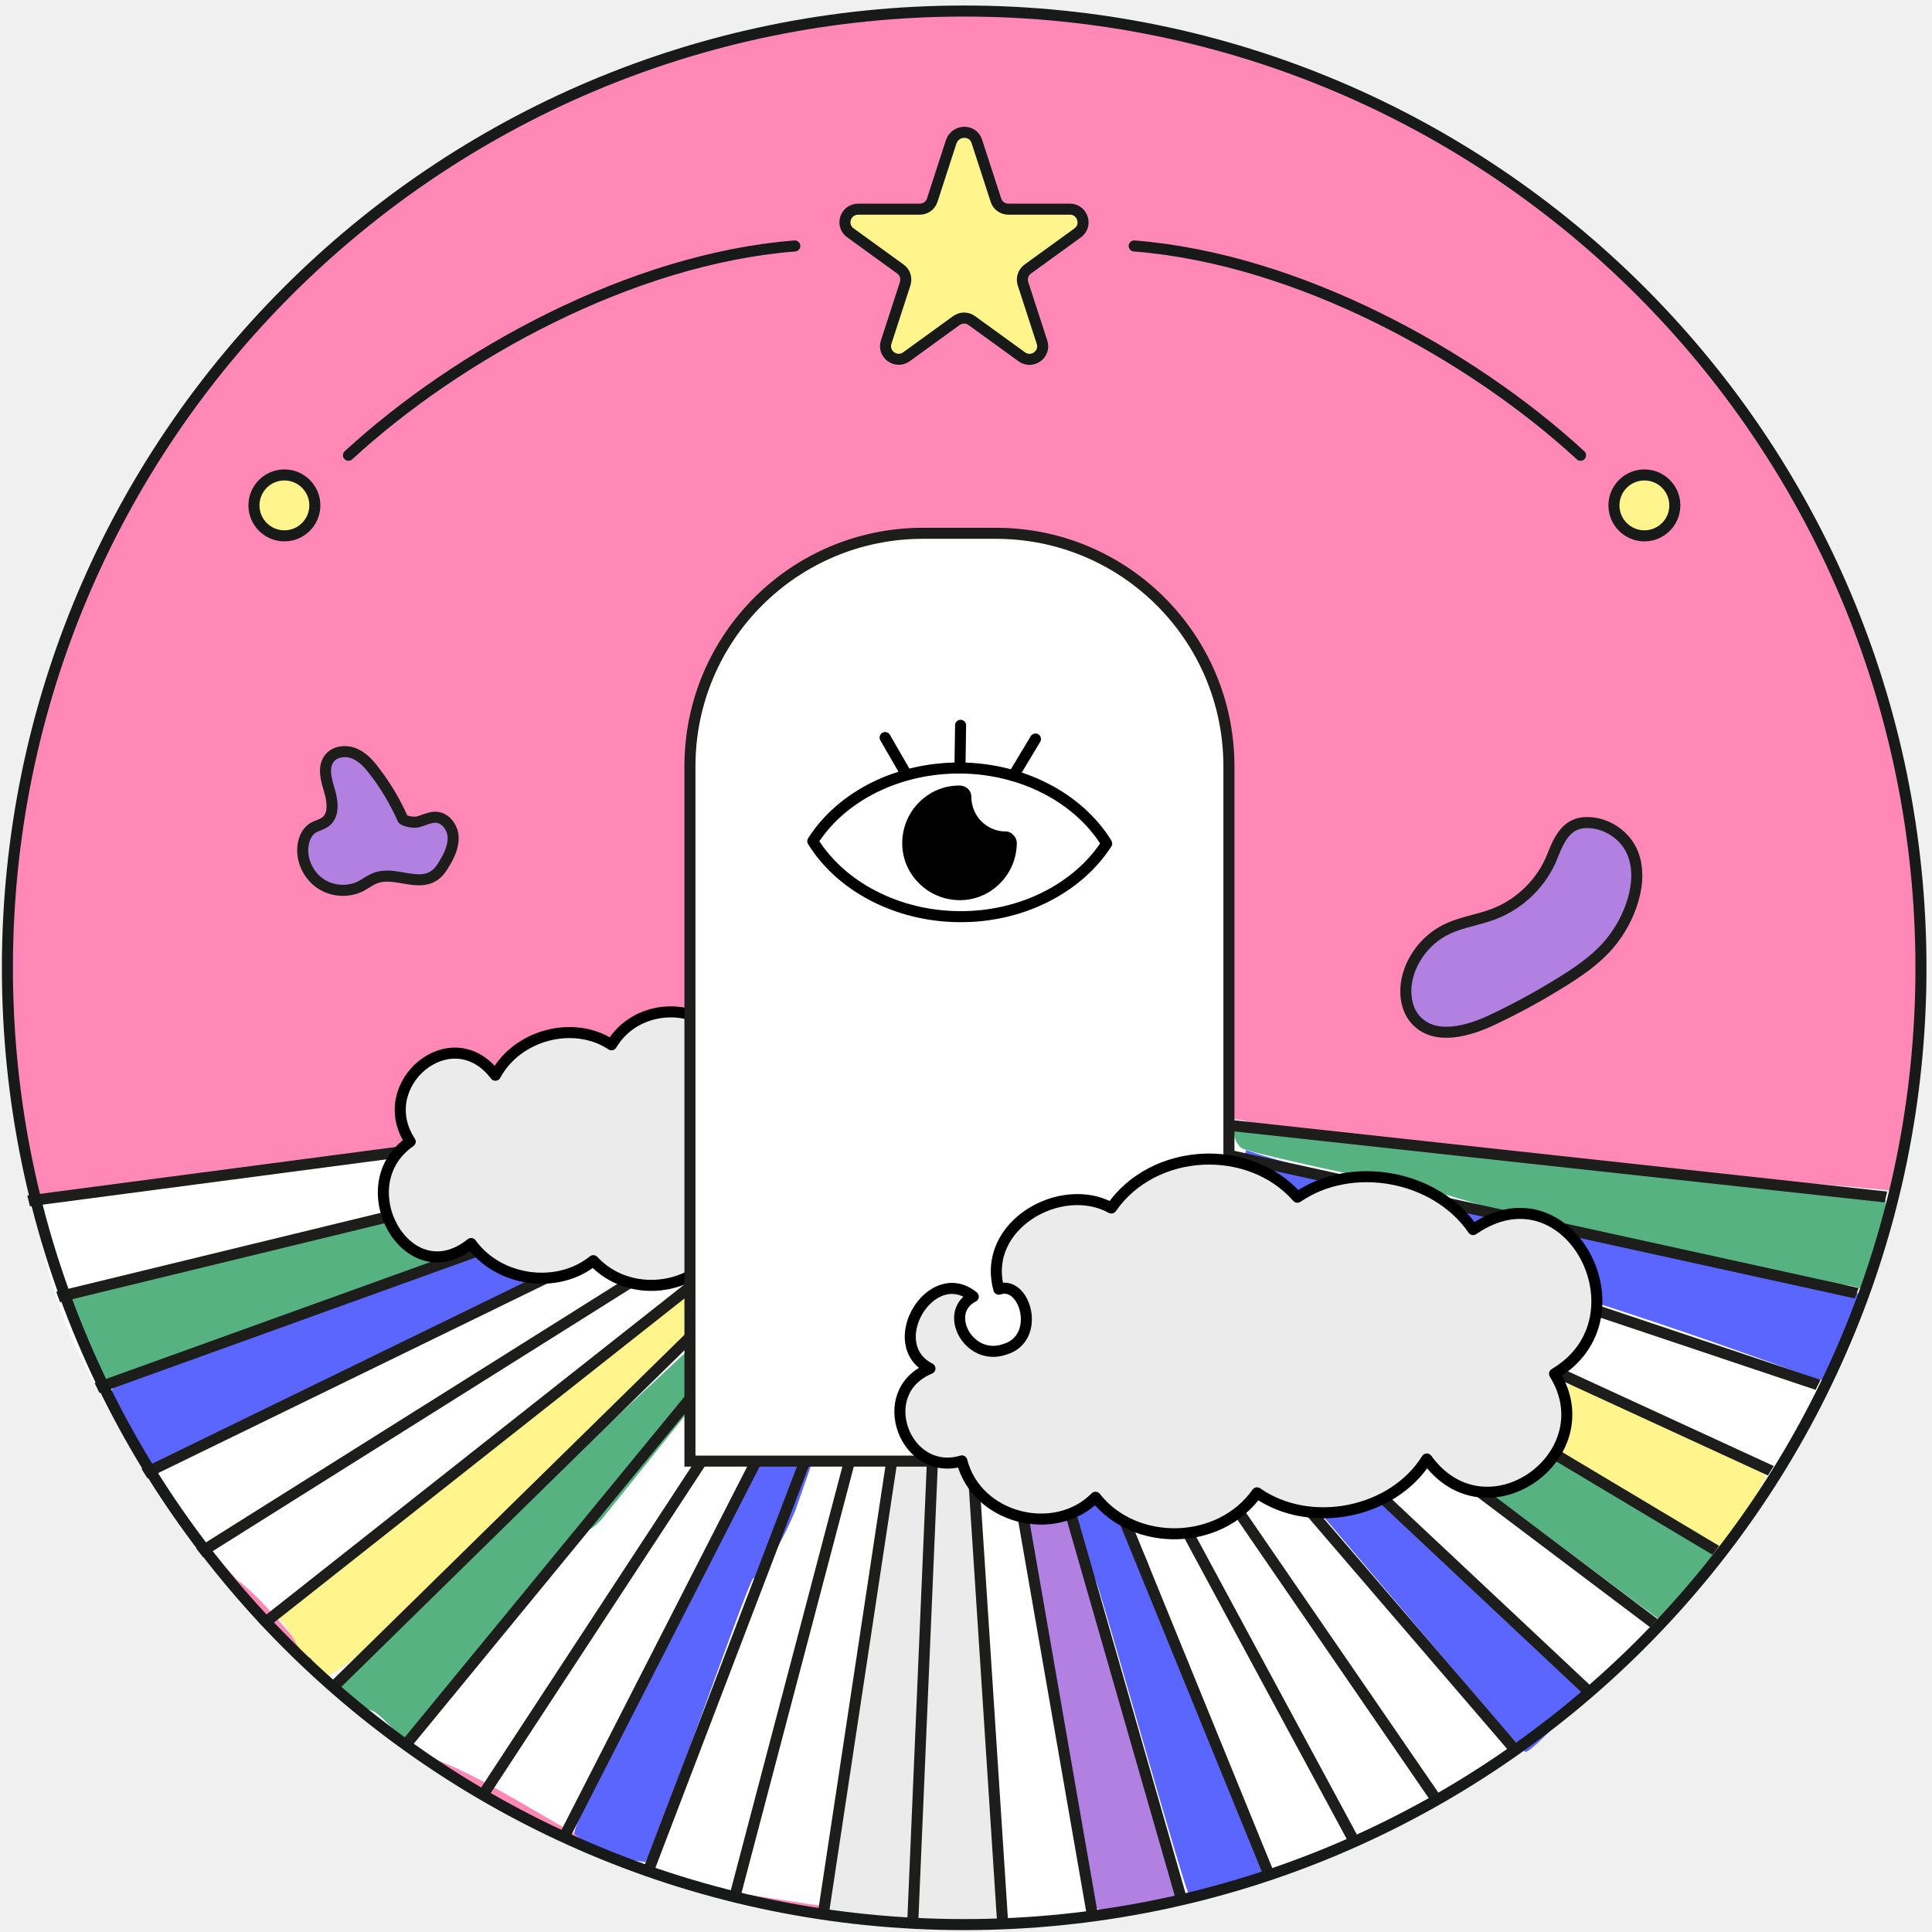
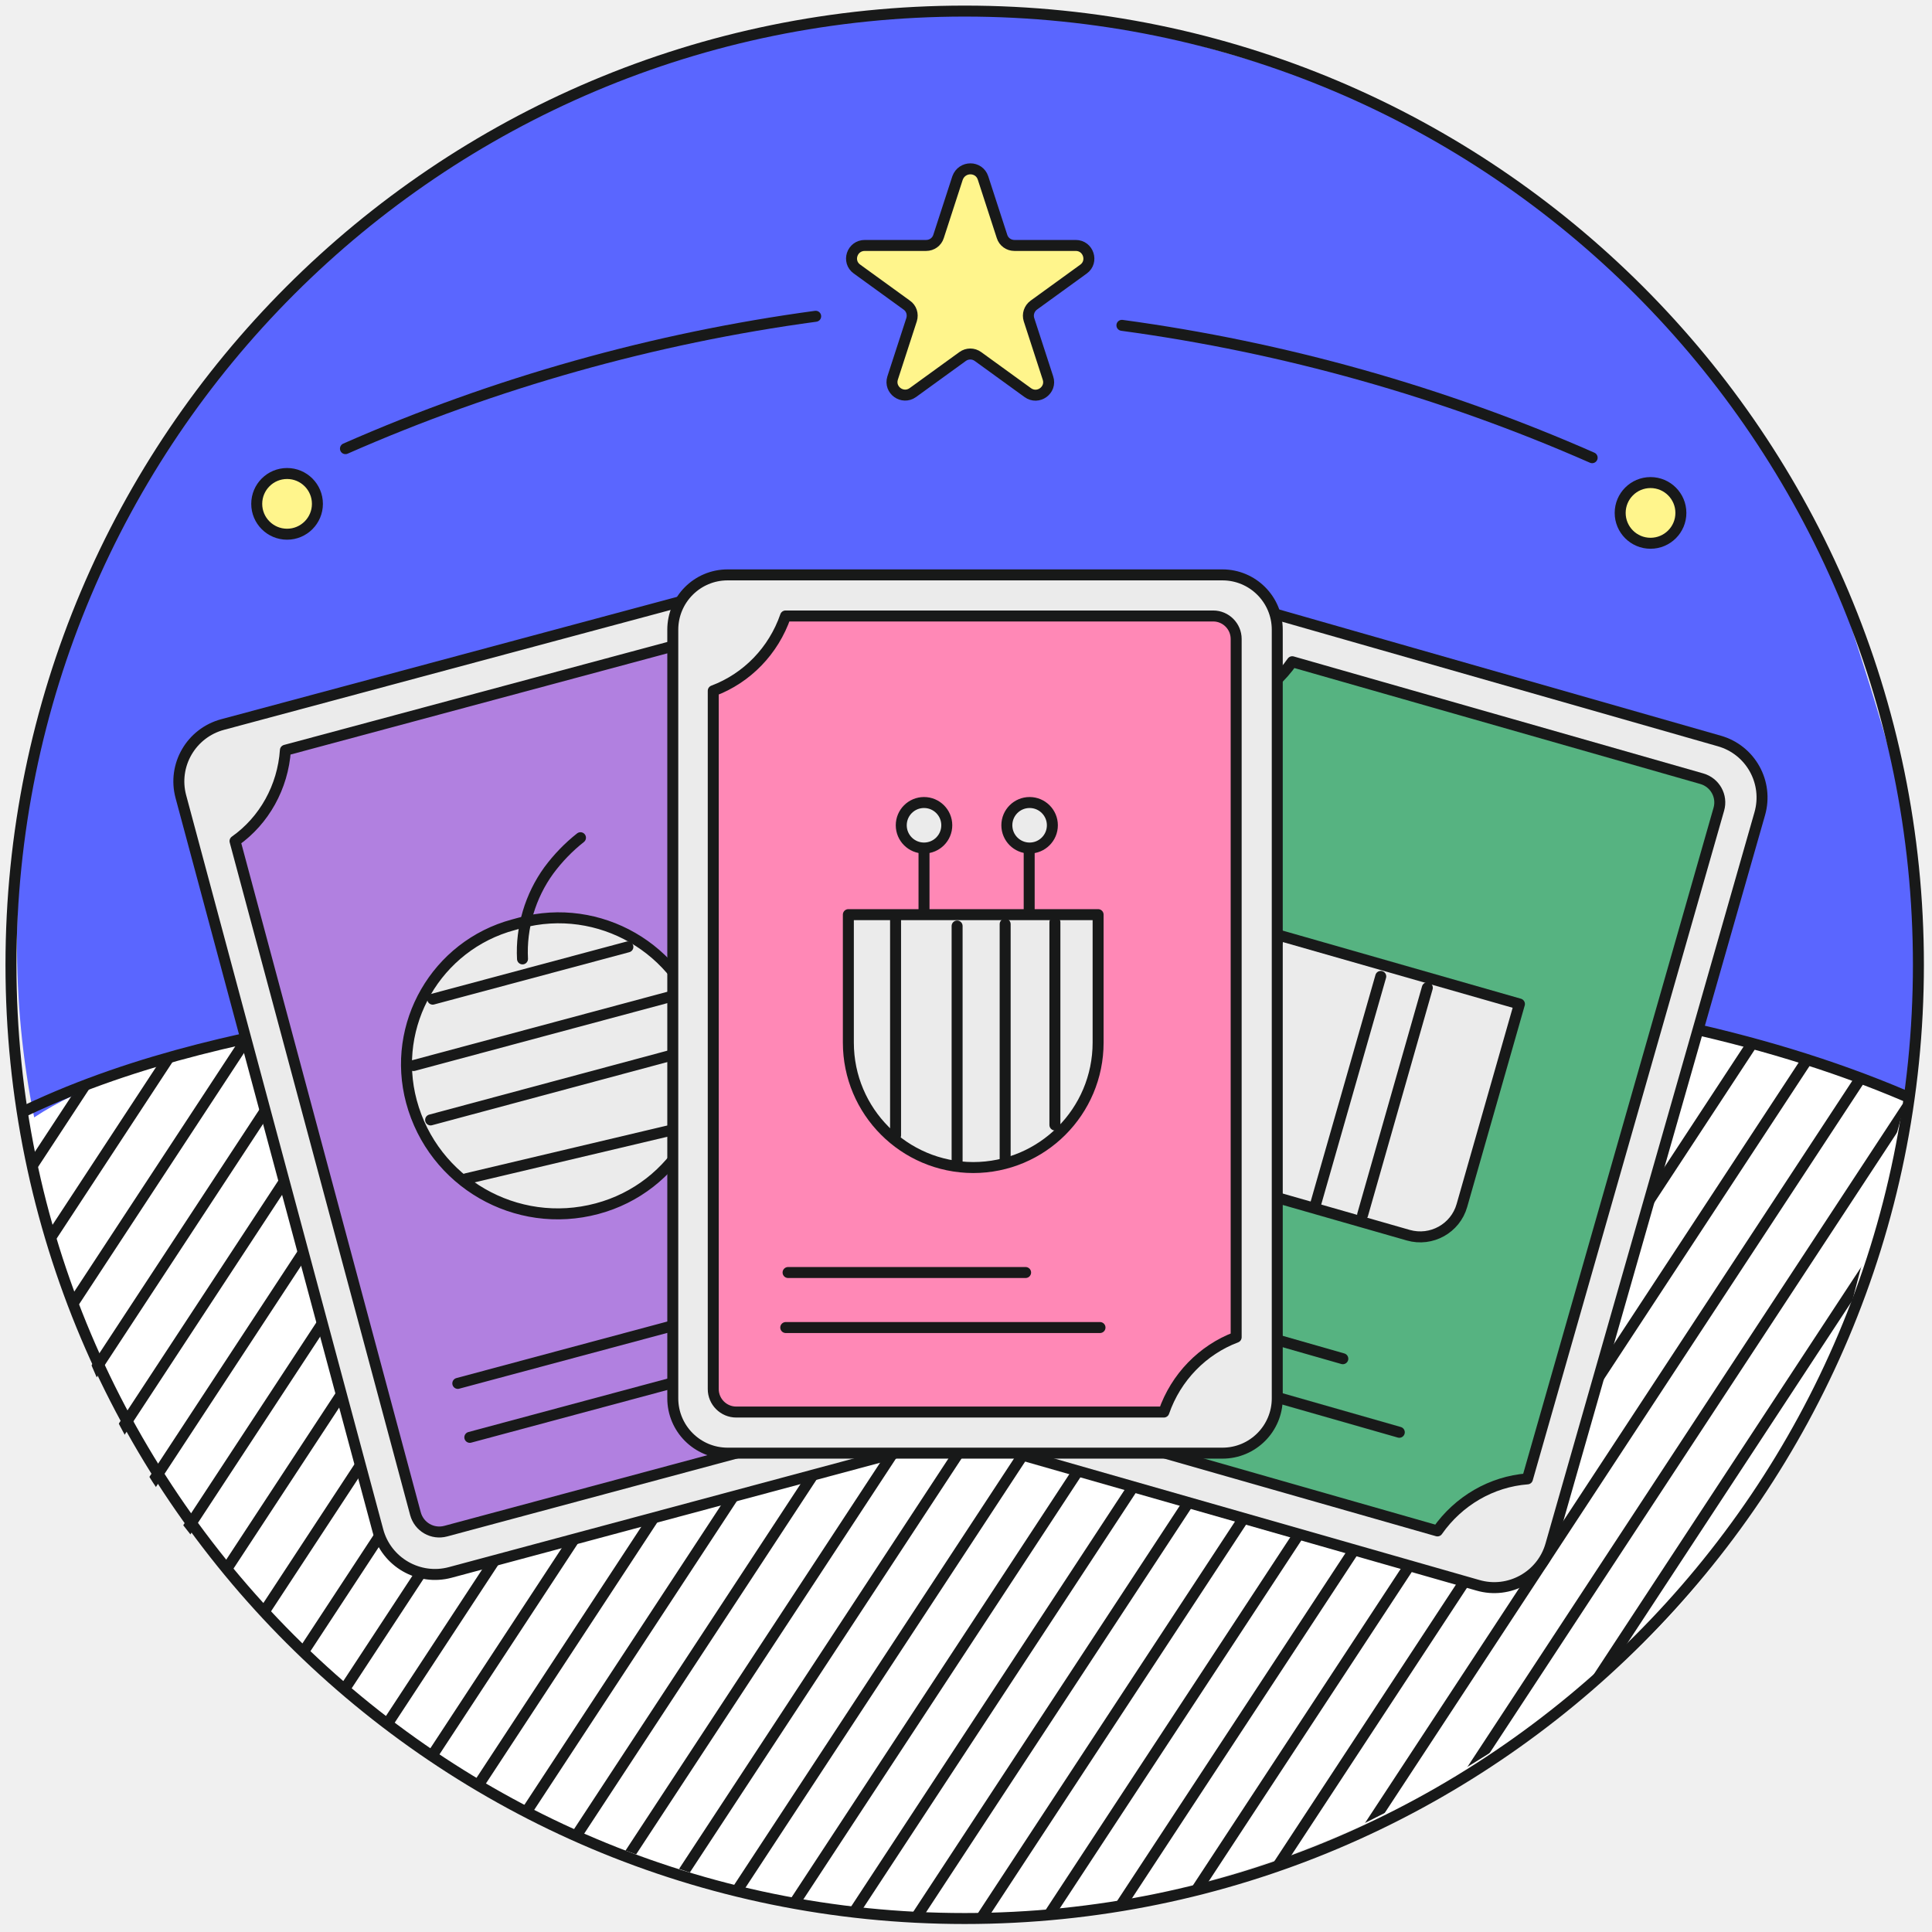
- <svg xmlns="http://www.w3.org/2000/svg" width="175" height="175" viewBox="0 0 175 175" fill="none">
-   <path d="M87.335 174.329C135.199 174.329 174 135.528 174 87.665C174 39.801 135.199 1 87.335 1C39.472 1 0.671 39.801 0.671 87.665C0.671 135.528 39.472 174.329 87.335 174.329Z" fill="#FF88B6" />
-   <path d="M153.277 142.268C159.655 137.212 164.979 128 167.297 122.694C168.561 119.764 168.714 117.351 169.71 114.727C170.668 112.199 171.587 110.59 172.142 107.928C154.503 106.109 139.392 106.262 122.135 103.216C119.473 102.757 117.539 102.623 112.31 101.435C101.776 100.707 89.615 98.486 79.042 98.275C73.718 98.16 68.719 99.52 63.471 100.42C56.864 100.42 50.85 102.259 44.721 103.14C31.257 105.074 17.123 107.047 3.333 108.943C4.31 122.273 13.79 134.531 21.432 143.073C25.952 146.329 32.674 157.399 38.037 158.912C45.277 160.942 55.964 169.886 63.414 170.959C76.534 172.836 89.059 175.9 107.848 171.878C119.167 169.465 130.007 163.106 139.219 157.092C141.192 155.79 144.774 151.461 146.957 150.561C150.424 149.144 151.324 145.352 153.277 142.268Z" fill="white" />
-   <path d="M112.444 114.21C112.98 115.397 111.965 116.891 112.502 118.079C112.712 118.538 113.095 118.864 113.498 119.17C114.244 119.764 114.972 120.377 115.719 120.971C116.524 121.622 117.328 122.292 118.209 122.867C118.956 123.365 119.722 123.805 120.469 124.284C122.518 125.567 124.414 127.061 126.291 128.555C128.705 130.47 131.137 132.366 133.55 134.282C133.665 134.377 133.799 134.473 133.952 134.512C134.086 134.531 150.462 146.922 150.596 146.884C153.239 146.137 153.028 141.732 155.671 140.966C152.817 138.227 135.58 128.038 132.209 125.969C129.547 124.322 127.134 122.254 124.319 120.894C123.342 120.434 122.327 120.051 121.388 119.534C120.373 118.979 119.473 118.27 118.535 117.581C116.524 116.106 114.417 114.765 112.214 113.597C112.119 113.865 112.233 114.172 112.444 114.21Z" fill="#56B381" />
-   <path d="M63.089 121.584C58.09 126.238 53.091 130.911 48.073 135.565C47.633 135.986 30.338 152.515 30.529 153.109C30.702 153.664 33 154.794 33.575 154.909C34.456 155.1 35.892 157.246 36.773 157.437C37.252 157.552 52.344 138.821 52.823 138.725C53.704 138.572 54.355 137.825 54.911 137.116C57.688 133.65 60.465 130.202 63.242 126.736C63.529 126.372 63.816 126.027 64.046 125.625C64.448 124.955 64.678 124.112 64.334 123.422C63.989 122.733 62.878 122.465 62.438 123.097C62.361 123.193 62.323 123.365 62.438 123.422C62.552 123.48 62.552 123.193 63.089 121.584Z" fill="#56B381" />
-   <path d="M11.242 128.383C10.936 127.751 10.63 127.119 10.304 126.487C10.208 126.276 10.093 126.046 10.17 125.817C10.246 125.568 10.495 125.433 10.725 125.319C16.548 122.427 22.906 120.856 29.073 118.768C31.487 117.945 33.861 117.045 36.236 116.144C45.238 112.735 54.259 109.345 63.261 105.936C63.375 106.702 63.414 107.488 63.337 108.254C63.318 108.56 63.261 108.886 63.107 109.154C62.897 109.518 62.494 109.709 62.13 109.901C49.107 116.489 35.604 122.12 22.811 129.168C22.255 129.475 21.68 129.8 21.029 129.896C20.436 129.992 14.843 132.903 14.249 132.807C11.626 132.367 12.755 130.164 11.242 128.383Z" fill="#5A66FF" />
-   <path d="M113.115 123.652C112.559 125.759 112.042 128.096 113.057 130.011C113.383 130.643 113.862 131.16 114.341 131.696C116.103 133.612 117.922 135.488 119.799 137.289C120.125 137.595 137.726 158.529 138.147 158.682C138.722 158.854 143.433 153.415 144.008 153.224C145.138 152.86 124.97 137.116 126.1 136.753C126.234 136.714 126.407 136.638 126.445 136.484C126.483 136.35 126.368 136.216 126.272 136.101C122.327 132.098 117.386 128.919 114.589 124.054C114.417 123.767 114.245 123.442 113.938 123.327C113.632 123.212 113.191 123.403 113.115 123.652Z" fill="#5A66FF" />
-   <path d="M170.821 108.656C153.833 106.664 136.845 104.692 119.856 102.719C118.611 102.585 117.386 102.432 116.141 102.297C114.743 102.144 113.345 101.972 111.946 101.934C111.563 102.585 111.87 103.447 112.406 103.964C112.961 104.481 130.448 108.062 131.175 108.273C143.969 112.161 141.058 111.069 154.178 113.617C155.805 113.923 157.893 115.015 159.54 115.225C160.843 115.398 162.605 115.991 163.907 116.183C166.109 116.528 166.952 116.049 169.021 116.872C170.438 114.057 170.629 111.969 170.821 108.656Z" fill="#56B381" />
-   <path d="M62.839 103.389C43.917 108.426 24.86 112.984 5.822 116.872C6.416 119.611 7.469 122.235 8.944 124.61C9.155 124.955 9.423 125.318 9.825 125.395C10.093 125.453 10.361 125.357 10.611 125.261C11.453 124.955 12.315 124.667 13.158 124.361C29.533 118.558 45.889 112.735 62.265 106.932C63.05 106.645 63.873 106.358 64.486 105.764C65.08 105.17 65.923 104.634 65.52 103.944C65.157 103.293 64.161 102.738 62.839 103.389Z" fill="#56B381" />
-   <path d="M97.372 136.695C97.448 138.629 97.908 140.545 98.693 142.307C98.827 142.594 98.961 142.881 99.21 143.073C99.517 143.303 107.427 171.84 107.81 171.878C108.461 171.936 114.245 169.867 114.915 169.829C115.662 169.79 103.903 143.169 104.094 142.46C104.19 142.058 104.018 141.656 103.845 141.273C103.328 140.123 102.811 138.993 102.313 137.844C102.179 137.538 101.949 137.27 101.834 136.963C98.789 129.168 97.621 132.443 96.338 132.903C95.974 133.037 97.353 136.58 97.372 136.695Z" fill="#5A66FF" />
-   <path d="M142.188 125.28C141.364 127.368 139.736 129.13 137.725 130.126C138.243 130.375 138.721 130.739 139.085 131.198C139.468 131.677 141.001 131.811 141.594 132.022C145.406 133.286 154.848 140.87 156.169 140.315C158.755 139.223 158.41 135.661 160.057 133.765C157.146 131.543 145.827 125.836 142.188 125.28Z" fill="#FFF58C" />
-   <path d="M112.865 104.174C112.559 105.4 112.31 106.875 113.191 107.794C113.65 108.273 114.321 108.484 114.953 108.656C121.196 110.418 127.593 111.701 133.665 114C135.637 114.746 137.553 115.608 139.544 116.336C141 116.872 142.475 117.332 143.95 117.811C150.729 119.975 157.471 122.312 164.155 124.802C164.577 124.955 165.132 125.108 165.439 124.782C165.534 124.687 165.592 124.553 165.668 124.418C166.569 122.427 167.469 120.435 168.388 118.462C168.541 118.136 168.675 117.773 168.541 117.447C168.388 117.102 167.967 116.987 167.603 116.911C163.217 115.934 158.831 114.957 154.426 113.98C151.208 113.272 147.991 112.544 144.754 111.95C142.494 111.529 140.157 111.491 137.993 110.763C130.083 108.062 121.043 106.932 112.865 104.174Z" fill="#5A66FF" />
-   <path d="M62.475 117.178C58.185 120.454 53.876 123.69 49.567 126.946C48.475 127.77 47.383 128.593 46.292 129.398C44.357 130.853 42.423 132.309 40.508 133.764C39.876 134.243 25.243 145.773 24.975 146.52C26.239 146.98 26.833 149.757 28.116 150.159C29.035 150.465 24.975 158.854 45.526 137.078C45.889 136.695 46.426 136.503 46.809 136.12C51.693 131.447 56.557 126.774 61.441 122.101C61.862 121.698 62.303 121.258 62.495 120.703C62.916 119.553 62.111 118.136 62.475 117.178Z" fill="#FFF58C" />
-   <path d="M71.995 126.908C71.037 128.134 65.272 138.706 64.315 139.913C63.893 140.449 51.655 165.52 52.019 166.094C52.191 166.382 54.872 168.029 55.179 168.144C55.888 168.412 57.688 168.508 58.435 168.68C58.894 168.795 67.781 143.15 68.222 142.977C68.739 142.786 69.103 142.307 69.409 141.828C70.443 140.239 71.324 138.553 72.052 136.791C72.129 136.6 75.5 126.908 75.5 126.908C75.5 126.908 73.24 126.564 71.995 126.908Z" fill="#5A66FF" />
-   <path d="M86.531 127.54C84.788 127.368 83.007 127.521 81.322 128C81.264 133.171 79.942 138.247 78.908 143.322C78.851 143.609 74.733 173.238 74.925 173.449C75.078 173.621 79.962 173.832 80.172 173.87C82.528 174.253 82.643 173.832 85.037 173.87C85.612 173.889 89.902 174.215 90.361 173.87C90.993 173.372 89.059 143.226 89.021 142.422C88.868 138.323 88.484 134.225 87.91 130.164C87.737 129.092 87.508 127.636 86.531 127.54Z" fill="#EBEBEB" />
-   <path d="M36.486 74.181C35.816 72.668 34.973 71.232 33.958 69.91C33.46 69.24 32.885 68.589 32.119 68.263C31.353 67.938 30.357 68.034 29.84 68.685C29.208 69.489 29.553 70.638 29.84 71.596C30.127 72.554 30.3 73.818 29.495 74.43C29.151 74.699 28.691 74.775 28.327 75.005C27.753 75.369 27.484 76.078 27.427 76.767C27.331 78.031 27.982 79.334 29.036 80.042C30.089 80.751 31.545 80.847 32.675 80.272C33.154 80.023 33.575 79.678 34.092 79.506C35.758 78.931 37.788 80.291 39.263 79.353C39.704 79.085 40.01 78.644 40.259 78.204C40.7 77.476 41.083 76.671 41.044 75.809C41.006 74.967 40.374 74.086 39.531 74.028C38.938 73.99 38.401 74.316 37.807 74.45C37.252 74.565 36.486 74.277 36.486 74.181Z" fill="#B180E0" stroke="#1D1D1B" stroke-miterlimit="10" />
-   <path d="M95.59 132.022C94.288 132.673 92.698 132.673 91.396 132.041C91.702 133.592 92.009 135.144 92.334 136.676C92.909 139.472 93.483 142.268 94.058 145.065C94.077 145.141 94.096 145.218 94.135 145.275C94.288 145.467 98.942 172.606 99.133 172.74C100.704 173.87 105.032 172.28 106.564 172.184C105.798 168.047 97.141 135.756 95.59 132.022Z" fill="#B180E0" />
-   <mask id="mask0_457_7125" style="mask-type:luminance" maskUnits="userSpaceOnUse" x="0" y="1" width="174" height="174">
-     <path d="M86.665 174.329C134.528 174.329 173.329 135.528 173.329 87.665C173.329 39.801 134.528 1 86.665 1C38.801 1 0 39.801 0 87.665C0 135.528 38.801 174.329 86.665 174.329Z" fill="white" />
+ <svg xmlns="http://www.w3.org/2000/svg" width="176" height="176" viewBox="0 0 176 176" fill="none">
+   <path d="M74.225 86.873C46.577 86.105 15.025 96.153 2.224 101.273C2.224 104.153 5.366 135.836 36.785 157.914C72.305 182.875 109.746 177.114 139.506 157.914C163.315 142.554 172.467 113.114 174.067 100.313C173.107 99.673 168.691 97.625 158.707 94.553C146.226 90.713 108.786 87.833 74.225 86.873Z" fill="white" />
+   <mask id="mask0_457_6587" style="mask-type:luminance" maskUnits="userSpaceOnUse" x="1" y="91" width="173" height="84">
+     <path d="M2.69 104.595C5.339 119.974 11.618 135.815 23.368 146.068C25.903 148.276 29.724 153.402 32.68 154.976C36.847 157.185 42.204 162.177 46.428 164.269C52.86 167.418 67.394 172.602 76.342 174.004C87.747 175.79 104.566 174.081 111.901 171.393C128.912 165.172 146.845 154.304 156.196 141.479C159.652 140.595 158.922 138.714 160.516 135.546C161.553 133.491 163.818 131.955 164.049 129.671C164.241 127.751 166.852 125.677 167.351 123.795C169.367 116.096 171.364 108.397 173.495 100.697C170.845 98.067 167.14 96.819 163.53 95.859C126.435 86.028 87.209 96.608 48.847 95.11C45.295 94.976 41.762 94.726 38.287 94.035C36.156 93.593 34.044 92.998 31.855 92.883C29.109 92.729 26.383 93.363 23.714 94.035C16.322 95.916 9.026 98.144 1.845 100.755C2.133 102.214 2.517 103.654 2.69 104.595Z" fill="white" />
  </mask>
-   <g mask="url(#mask0_457_7125)">
-     <path d="M199.281 111.529L109.111 101.685" stroke="#1D1D1B" stroke-miterlimit="10" />
-     <path d="M197.232 123.519L108.652 104.06" stroke="#1D1D1B" stroke-miterlimit="10" />
-     <path d="M193.899 135.24L107.905 106.396" stroke="#1D1D1B" stroke-miterlimit="10" />
-     <path d="M189.341 146.54L106.947 108.618" stroke="#1D1D1B" stroke-miterlimit="10" />
-     <path d="M183.595 157.265L105.74 110.744" stroke="#1D1D1B" stroke-miterlimit="10" />
-     <path d="M176.719 167.32L104.304 112.717" stroke="#1D1D1B" stroke-miterlimit="10" />
-     <path d="M168.809 176.59L102.676 114.517" stroke="#1D1D1B" stroke-miterlimit="10" />
-     <path d="M159.961 184.94L100.857 116.145" stroke="#1D1D1B" stroke-miterlimit="10" />
-     <path d="M150.251 192.314L98.884 117.562" stroke="#1D1D1B" stroke-miterlimit="10" />
-     <path d="M139.832 198.596L96.758 118.769" stroke="#1D1D1B" stroke-miterlimit="10" />
-     <path d="M128.781 203.71L94.517 119.745" stroke="#1D1D1B" stroke-miterlimit="10" />
-     <path d="M117.251 207.636L92.2 120.454" stroke="#1D1D1B" stroke-miterlimit="10" />
-     <path d="M105.357 210.279L89.806 120.933" stroke="#1D1D1B" stroke-miterlimit="10" />
-     <path d="M93.253 211.639L87.373 121.124" stroke="#1D1D1B" stroke-miterlimit="10" />
-     <path d="M81.072 211.696L84.941 121.067" stroke="#1D1D1B" stroke-miterlimit="10" />
-     <path d="M68.968 210.432L82.528 120.76" stroke="#1D1D1B" stroke-miterlimit="10" />
-     <path d="M57.055 207.885L80.153 120.186" stroke="#1D1D1B" stroke-miterlimit="10" />
-     <path d="M45.487 204.093L77.874 119.363" stroke="#1D1D1B" stroke-miterlimit="10" />
-     <path d="M34.398 199.056L75.671 118.309" stroke="#1D1D1B" stroke-miterlimit="10" />
-     <path d="M23.902 192.869L73.603 117.007" stroke="#1D1D1B" stroke-miterlimit="10" />
-     <path d="M14.134 185.592L71.688 115.494" stroke="#1D1D1B" stroke-miterlimit="10" />
-     <path d="M5.209 177.318L69.964 113.789" stroke="#1D1D1B" stroke-miterlimit="10" />
-     <path d="M-2.777 168.125L68.413 111.912" stroke="#1D1D1B" stroke-miterlimit="10" />
-     <path d="M-9.729 158.127L67.072 109.882" stroke="#1D1D1B" stroke-miterlimit="10" />
-     <path d="M-15.571 147.44L65.961 107.717" stroke="#1D1D1B" stroke-miterlimit="10" />
-     <path d="M-20.244 136.197L65.08 105.439" stroke="#1D1D1B" stroke-miterlimit="10" />
-     <path d="M-23.672 124.514L64.467 103.083" stroke="#1D1D1B" stroke-miterlimit="10" />
-     <path d="M-25.817 112.525L64.103 100.67" stroke="#1D1D1B" stroke-miterlimit="10" />
+   <g mask="url(#mask0_457_6587)">
+     <path d="M197.322 83.129L138.128 173.294" stroke="#181919" stroke-miterlimit="10" stroke-linecap="round" stroke-linejoin="round" />
+     <path d="M191.159 83.417L131.965 173.581" stroke="#181919" stroke-miterlimit="10" stroke-linecap="round" stroke-linejoin="round" />
+     <path d="M184.996 83.705L125.801 173.87" stroke="#181919" stroke-miterlimit="10" stroke-linecap="round" stroke-linejoin="round" />
+     <path d="M178.833 83.993L119.638 174.157" stroke="#181919" stroke-miterlimit="10" stroke-linecap="round" stroke-linejoin="round" />
+     <path d="M172.669 84.281L113.475 174.445" stroke="#181919" stroke-miterlimit="10" stroke-linecap="round" stroke-linejoin="round" />
+     <path d="M166.506 84.569L107.312 174.734" stroke="#181919" stroke-miterlimit="10" stroke-linecap="round" stroke-linejoin="round" />
+     <path d="M160.343 84.857L101.148 175.022" stroke="#181919" stroke-miterlimit="10" stroke-linecap="round" stroke-linejoin="round" />
+     <path d="M154.179 85.145L94.985 175.31" stroke="#181919" stroke-miterlimit="10" stroke-linecap="round" stroke-linejoin="round" />
+     <path d="M148.016 85.414L88.822 175.598" stroke="#181919" stroke-miterlimit="10" stroke-linecap="round" stroke-linejoin="round" />
+     <path d="M141.853 85.702L82.658 175.886" stroke="#181919" stroke-miterlimit="10" stroke-linecap="round" stroke-linejoin="round" />
+     <path d="M135.689 85.99L76.495 176.174" stroke="#181919" stroke-miterlimit="10" stroke-linecap="round" stroke-linejoin="round" />
+     <path d="M129.526 86.278L70.332 176.462" stroke="#181919" stroke-miterlimit="10" stroke-linecap="round" stroke-linejoin="round" />
+     <path d="M123.363 86.566L64.169 176.75" stroke="#181919" stroke-miterlimit="10" stroke-linecap="round" stroke-linejoin="round" />
+     <path d="M117.2 86.854L58.005 177.038" stroke="#181919" stroke-miterlimit="10" stroke-linecap="round" stroke-linejoin="round" />
+     <path d="M111.037 87.142L51.842 177.325" stroke="#181919" stroke-miterlimit="10" stroke-linecap="round" stroke-linejoin="round" />
+     <path d="M104.873 87.43L45.679 177.614" stroke="#181919" stroke-miterlimit="10" stroke-linecap="round" stroke-linejoin="round" />
+     <path d="M98.71 87.718L39.516 177.901" stroke="#181919" stroke-miterlimit="10" stroke-linecap="round" stroke-linejoin="round" />
+     <path d="M92.546 88.006L33.352 178.19" stroke="#181919" stroke-miterlimit="10" stroke-linecap="round" stroke-linejoin="round" />
+     <path d="M86.383 88.294L27.189 178.478" stroke="#181919" stroke-miterlimit="10" stroke-linecap="round" stroke-linejoin="round" />
+     <path d="M80.22 88.582L21.026 178.766" stroke="#181919" stroke-miterlimit="10" stroke-linecap="round" stroke-linejoin="round" />
+     <path d="M74.057 88.87L14.863 179.054" stroke="#181919" stroke-miterlimit="10" stroke-linecap="round" stroke-linejoin="round" />
+     <path d="M67.893 89.158L8.699 179.342" stroke="#181919" stroke-miterlimit="10" stroke-linecap="round" stroke-linejoin="round" />
+     <path d="M61.73 89.446L2.536 179.63" stroke="#181919" stroke-miterlimit="10" stroke-linecap="round" stroke-linejoin="round" />
+     <path d="M55.567 89.734L-3.627 179.917" stroke="#181919" stroke-miterlimit="10" stroke-linecap="round" stroke-linejoin="round" />
+     <path d="M49.404 90.022L-9.791 180.205" stroke="#181919" stroke-miterlimit="10" stroke-linecap="round" stroke-linejoin="round" />
+     <path d="M43.24 90.31L-15.954 180.494" stroke="#181919" stroke-miterlimit="10" stroke-linecap="round" stroke-linejoin="round" />
+     <path d="M37.077 90.598L-22.117 180.782" stroke="#181919" stroke-miterlimit="10" stroke-linecap="round" stroke-linejoin="round" />
+     <path d="M30.914 90.886L-28.281 181.07" stroke="#181919" stroke-miterlimit="10" stroke-linecap="round" stroke-linejoin="round" />
+     <path d="M24.75 91.174L-34.444 181.358" stroke="#181919" stroke-miterlimit="10" stroke-linecap="round" stroke-linejoin="round" />
+     <path d="M18.587 91.462L-40.607 181.646" stroke="#181919" stroke-miterlimit="10" stroke-linecap="round" stroke-linejoin="round" />
+     <path d="M12.424 91.75L-46.77 181.934" stroke="#181919" stroke-miterlimit="10" stroke-linecap="round" stroke-linejoin="round" />
+     <path d="M6.261 92.038L-52.934 182.222" stroke="#181919" stroke-miterlimit="10" stroke-linecap="round" stroke-linejoin="round" />
  </g>
-   <path d="M87.335 174.329C135.199 174.329 174 135.528 174 87.665C174 39.801 135.199 1 87.335 1C39.472 1 0.671 39.801 0.671 87.665C0.671 135.528 39.472 174.329 87.335 174.329Z" stroke="#181919" stroke-miterlimit="10" />
-   <path d="M73.718 106.587C76.457 108.694 79.272 103.159 76.208 101.723C79.732 99.98 77.414 94.464 73.929 95.766C72.818 92.013 67.876 90.978 65.463 93.813C62.839 90.633 57.534 91.017 55.389 94.636C51.98 92.376 46.847 93.717 44.874 97.394C40.91 92.185 33.728 98.199 37.156 103.408C31.41 107.373 36.907 117.275 42.672 112.64C45.162 116.087 50.467 116.834 53.742 114.191C56.921 117.638 62.897 117.026 65.348 112.889C68.585 114.574 73.431 111.337 72.128 107.181C70.5 107.871 69.294 104.098 71.554 103.255C73.814 102.259 75.595 105.477 73.718 106.587Z" fill="#EBEBEB" stroke="black" stroke-miterlimit="10" stroke-linecap="round" stroke-linejoin="round" />
-   <path d="M62.495 132.347V69.412C62.495 57.749 71.937 48.306 83.601 48.306H90.209C101.873 48.306 111.315 57.749 111.315 69.412V132.347H62.495Z" fill="white" stroke="#1D1D1B" stroke-miterlimit="10" />
-   <path d="M140.637 77.495C139.699 79.927 137.688 81.9 135.236 82.819C133.857 83.336 132.344 83.528 131.023 84.179C129.376 84.983 128.111 86.477 127.575 88.22C127.135 89.676 127.269 91.419 128.341 92.491C130.065 94.234 133.014 93.41 135.217 92.357C137.285 91.38 139.296 90.289 141.25 89.082C142.878 88.086 144.468 87.013 145.713 85.577C146.728 84.39 147.494 82.992 147.934 81.478C148.356 80.023 148.432 78.395 147.781 77.035C147.053 75.522 145.406 74.488 143.721 74.507C142.054 74.526 141.327 75.714 140.637 77.495Z" fill="#B180E0" stroke="#1D1D1B" stroke-miterlimit="10" />
-   <path d="M86.876 83.03C81.303 82.992 76.17 80.329 73.623 76.193C76.247 72.075 81.399 69.528 86.991 69.566C92.584 69.604 97.697 72.266 100.245 76.403C97.602 80.502 92.45 83.088 86.876 83.03Z" stroke="black" stroke-miterlimit="10" stroke-linecap="round" stroke-linejoin="round" />
-   <path d="M91.07 75.311C90.247 75.311 89.461 74.966 88.887 74.392C88.312 73.798 87.987 73.013 87.987 72.189C87.987 71.921 87.891 71.653 87.68 71.462C87.489 71.27 87.221 71.155 86.952 71.155C85.573 71.136 84.252 71.672 83.275 72.649C82.298 73.607 81.743 74.928 81.724 76.307C81.705 77.686 82.241 79.008 83.218 79.984C84.175 80.961 85.497 81.517 86.876 81.536C88.255 81.555 89.576 81.019 90.553 80.042C91.53 79.084 92.085 77.763 92.104 76.384C92.104 76.116 92.009 75.847 91.798 75.656C91.606 75.407 91.357 75.311 91.07 75.311Z" fill="black" />
-   <path d="M87.01 65.697L86.953 69.566" stroke="black" stroke-miterlimit="10" stroke-linecap="round" stroke-linejoin="round" />
-   <path d="M80.173 66.808L82.107 70.159" stroke="black" stroke-miterlimit="10" stroke-linecap="round" stroke-linejoin="round" />
-   <path d="M93.791 66.942L91.799 70.255" stroke="black" stroke-miterlimit="10" stroke-linecap="round" stroke-linejoin="round" />
-   <path d="M88.159 117.447C84.348 114.363 79.904 121.756 84.233 123.959C79.023 126.104 82.011 133.86 87.125 132.328C88.465 137.576 95.552 139.338 99.229 135.622C102.811 140.181 110.491 140.008 113.861 135.22C118.65 138.572 126.157 137.097 129.241 132.156C134.623 139.587 145.406 131.83 140.809 124.437C149.389 119.381 142.092 105.381 133.435 111.375C130.064 106.453 122.442 105.055 117.52 108.445C113.153 103.485 104.477 103.906 100.665 109.422C96.107 106.894 88.868 110.973 90.476 116.776C92.87 115.934 94.364 121.22 91.032 122.216C87.737 123.384 85.363 118.845 88.159 117.447Z" fill="#EBEBEB" stroke="black" stroke-miterlimit="10" stroke-linecap="round" stroke-linejoin="round" />
-   <path d="M88.485 12.817L90.208 18.122C90.362 18.62 90.821 18.946 91.338 18.946H96.912C98.061 18.946 98.54 20.421 97.62 21.091L93.1 24.366C92.679 24.673 92.507 25.209 92.66 25.688L94.384 30.993C94.748 32.085 93.483 33.004 92.545 32.314L88.025 29.039C87.604 28.733 87.048 28.733 86.627 29.039L82.107 32.314C81.168 32.985 79.924 32.085 80.268 30.993L81.992 25.688C82.145 25.19 81.973 24.654 81.551 24.366L77.031 21.091C76.093 20.421 76.572 18.946 77.74 18.946H83.314C83.831 18.946 84.29 18.62 84.444 18.122L86.167 12.817C86.588 11.706 88.14 11.706 88.485 12.817Z" fill="#FFF58C" stroke="#181919" stroke-miterlimit="10" stroke-linecap="round" stroke-linejoin="round" />
-   <path d="M31.564 41.239C41.446 32.142 57.151 23.447 71.994 22.279" stroke="#181919" stroke-miterlimit="10" stroke-linecap="round" stroke-linejoin="round" />
-   <path d="M25.761 48.536C27.284 48.536 28.518 47.302 28.518 45.779C28.518 44.255 27.284 43.02 25.761 43.02C24.237 43.02 23.003 44.255 23.003 45.779C23.003 47.302 24.237 48.536 25.761 48.536Z" fill="#FFF58C" stroke="#181919" stroke-miterlimit="10" stroke-linecap="round" stroke-linejoin="round" />
-   <path d="M143.165 41.239C133.282 32.142 117.577 23.447 102.734 22.279" stroke="#181919" stroke-miterlimit="10" stroke-linecap="round" stroke-linejoin="round" />
-   <path d="M148.949 48.536C150.472 48.536 151.706 47.302 151.706 45.779C151.706 44.255 150.472 43.02 148.949 43.02C147.425 43.02 146.191 44.255 146.191 45.779C146.191 47.302 147.425 48.536 148.949 48.536Z" fill="#FFF58C" stroke="#181919" stroke-miterlimit="10" stroke-linecap="round" stroke-linejoin="round" />
+   <path d="M173.956 99.757C154.468 93.325 135.517 87.238 115.165 86.086C105.488 85.529 95.792 86.24 86.134 86.95C63.171 88.621 40.053 90.329 17.762 96.032C12.655 97.337 7.509 98.893 3.112 101.792C-1.189 80.595 3.477 57.535 15.688 39.391C27.9 21.247 47.503 7.288 69.296 3.16C81.084 0.299 93.545 0.28 105.354 3.103C107.85 3.698 110.307 4.427 112.784 5.138C115.357 5.887 117.949 6.655 120.464 7.576C126.915 9.957 132.925 13.451 138.608 17.33C143.197 20.46 147.632 23.877 151.357 27.986C155.063 32.056 158.001 36.741 160.938 41.407C163.05 44.767 165.162 48.127 166.718 51.775C167.62 53.887 168.33 56.095 169.022 58.284C172.458 69.017 175.953 80.115 174.762 91.308C174.359 95.033 174.34 96.531 173.956 100.045C173.841 98.893 173.86 99.507 173.956 99.757Z" fill="#5A66FF" />
+   <path d="M87.881 174.772C135.864 174.772 174.762 135.874 174.762 87.891C174.762 39.908 135.864 1.01 87.881 1.01C39.898 1.01 1 39.908 1 87.891C1 135.874 39.898 174.772 87.881 174.772Z" stroke="#181919" stroke-miterlimit="10" />
+   <path d="M2.401 101.139C12.462 96.377 23.483 94.093 34.485 92.365C66.069 87.373 98.307 86.547 130.102 89.907C144.963 91.481 159.901 93.997 173.648 99.872" stroke="#181919" stroke-miterlimit="10" stroke-linecap="round" stroke-linejoin="round" />
+   <path d="M34.428 139.444L16.476 72.569C15.708 69.708 17.416 66.771 20.277 66.003L63.055 54.521C65.916 53.753 68.873 55.443 69.641 58.323L87.593 125.197C88.361 128.058 86.653 130.996 83.792 131.764L41.014 143.245C38.153 144.013 35.196 142.305 34.428 139.444Z" fill="#EBEBEB" stroke="#181919" stroke-miterlimit="10" stroke-linecap="round" stroke-linejoin="round" />
+   <path d="M82.659 121.146L66.224 59.878C65.897 58.668 64.668 57.958 63.459 58.284L25.999 68.345C25.769 71.686 24.079 74.739 21.41 76.621L37.846 137.889C38.172 139.098 39.401 139.809 40.61 139.482L78.07 129.421C78.3 126.08 79.99 123.047 82.659 121.146Z" fill="#B180E0" stroke="#181919" stroke-miterlimit="10" stroke-linecap="round" stroke-linejoin="round" />
+   <path d="M41.705 126.023L62.614 120.416" stroke="#181919" stroke-miterlimit="10" stroke-linecap="round" stroke-linejoin="round" />
+   <path d="M42.799 130.938L70.467 123.508" stroke="#181919" stroke-miterlimit="10" stroke-linecap="round" stroke-linejoin="round" />
+   <path d="M54.396 110.106C47.023 112.083 39.458 107.706 37.481 100.352C35.599 93.344 39.766 86.125 46.774 84.243L47.407 84.07C54.588 82.15 61.98 86.413 63.919 93.594C65.859 100.794 61.596 108.186 54.396 110.106Z" fill="#EBEBEB" stroke="#181919" stroke-miterlimit="10" stroke-linecap="round" stroke-linejoin="round" />
+   <path d="M42.473 107.379L62.748 102.579" stroke="#181919" stroke-miterlimit="10" stroke-linecap="round" stroke-linejoin="round" />
+   <path d="M39.228 102.022L63.824 95.418" stroke="#181919" stroke-miterlimit="10" stroke-linecap="round" stroke-linejoin="round" />
+   <path d="M37.673 97.069L62.288 90.464" stroke="#181919" stroke-miterlimit="10" stroke-linecap="round" stroke-linejoin="round" />
+   <path d="M39.42 91.021L57.199 86.259" stroke="#181919" stroke-miterlimit="10" stroke-linecap="round" stroke-linejoin="round" />
+   <path d="M47.599 87.353C47.446 84.512 48.31 81.612 49.999 79.289C50.825 78.176 51.785 77.177 52.88 76.313" stroke="#181919" stroke-miterlimit="10" stroke-linecap="round" stroke-linejoin="round" />
+   <path d="M88.361 125.6L107.389 59.014C108.195 56.153 111.19 54.502 114.032 55.327L156.618 67.5C159.479 68.307 161.13 71.283 160.305 74.144L141.277 140.73C140.471 143.591 137.475 145.242 134.634 144.416L92.048 132.244C89.206 131.418 87.555 128.461 88.361 125.6Z" fill="#EBEBEB" stroke="#181919" stroke-miterlimit="10" stroke-linecap="round" stroke-linejoin="round" />
+   <path d="M155.025 70.937L117.719 60.281C115.798 63.027 112.784 64.774 109.52 65.024L92.086 126.023C91.741 127.213 92.432 128.461 93.641 128.807L130.947 139.463C132.867 136.717 135.882 134.97 139.146 134.721L156.58 73.721C156.925 72.531 156.234 71.283 155.025 70.937Z" fill="#56B381" stroke="#181919" stroke-miterlimit="10" stroke-linecap="round" stroke-linejoin="round" />
+   <path d="M111.286 103.558L116.528 85.203L138.416 91.462L133.175 109.818C132.579 111.911 130.391 113.12 128.298 112.525L114.013 108.435C111.901 107.84 110.691 105.67 111.286 103.558Z" fill="#EBEBEB" stroke="#181919" stroke-miterlimit="10" stroke-linecap="round" stroke-linejoin="round" />
+   <path d="M125.783 88.947L119.869 109.626" stroke="#181919" stroke-miterlimit="10" stroke-linecap="round" stroke-linejoin="round" />
+   <path d="M130.026 89.984L124.131 110.662" stroke="#181919" stroke-miterlimit="10" stroke-linecap="round" stroke-linejoin="round" />
+   <path d="M101.514 117.824L122.327 123.776" stroke="#181919" stroke-miterlimit="10" stroke-linecap="round" stroke-linejoin="round" />
+   <path d="M99.92 122.605L127.472 130.477" stroke="#181919" stroke-miterlimit="10" stroke-linecap="round" stroke-linejoin="round" />
+   <path d="M61.289 127.386V57.363C61.289 54.617 63.516 52.371 66.281 52.371H111.363C114.109 52.371 116.355 54.598 116.355 57.363V127.386C116.355 130.132 114.128 132.378 111.363 132.378H66.281C63.516 132.378 61.289 130.132 61.289 127.386Z" fill="#EBEBEB" stroke="#181919" stroke-miterlimit="10" stroke-linecap="round" stroke-linejoin="round" />
+   <path d="M112.611 121.818V58.207C112.611 57.055 111.67 56.114 110.518 56.114H71.561C70.466 59.282 68.047 61.778 64.975 62.93V126.541C64.975 127.693 65.916 128.634 67.068 128.634H106.025C107.12 125.466 109.558 122.97 112.611 121.818Z" fill="#FF88B6" stroke="#181919" stroke-miterlimit="10" stroke-linecap="round" stroke-linejoin="round" />
+   <path d="M77.283 94.976V83.321H100.035V94.976C100.035 101.254 94.947 106.361 88.649 106.361C82.371 106.342 77.283 101.254 77.283 94.976Z" fill="#EBEBEB" stroke="#181919" stroke-miterlimit="10" stroke-linecap="round" stroke-linejoin="round" />
+   <path d="M81.584 83.667V103.424" stroke="#181919" stroke-miterlimit="10" stroke-linecap="round" stroke-linejoin="round" />
+   <path d="M87.19 84.358V105.882" stroke="#181919" stroke-miterlimit="10" stroke-linecap="round" stroke-linejoin="round" />
+   <path d="M91.567 84.186V105.69" stroke="#181919" stroke-miterlimit="10" stroke-linecap="round" stroke-linejoin="round" />
+   <path d="M96.099 84.012V102.483" stroke="#181919" stroke-miterlimit="10" stroke-linecap="round" stroke-linejoin="round" />
+   <path d="M84.175 77.293V82.861" stroke="#181919" stroke-miterlimit="10" stroke-linecap="round" stroke-linejoin="round" />
+   <path d="M93.756 77.293V82.861" stroke="#181919" stroke-miterlimit="10" stroke-linecap="round" stroke-linejoin="round" />
+   <path d="M84.175 77.254C85.32 77.254 86.249 76.326 86.249 75.18C86.249 74.035 85.32 73.107 84.175 73.107C83.03 73.107 82.102 74.035 82.102 75.18C82.102 76.326 83.03 77.254 84.175 77.254Z" fill="#EBEBEB" stroke="#181919" stroke-miterlimit="10" stroke-linecap="round" stroke-linejoin="round" />
+   <path d="M93.795 77.254C94.94 77.254 95.868 76.326 95.868 75.18C95.868 74.035 94.94 73.107 93.795 73.107C92.65 73.107 91.721 74.035 91.721 75.18C91.721 76.326 92.65 77.254 93.795 77.254Z" fill="#EBEBEB" stroke="#181919" stroke-miterlimit="10" stroke-linecap="round" stroke-linejoin="round" />
+   <path d="M71.791 115.923H93.43" stroke="#181919" stroke-miterlimit="10" stroke-linecap="round" stroke-linejoin="round" />
+   <path d="M71.58 120.935H100.207" stroke="#181919" stroke-miterlimit="10" stroke-linecap="round" stroke-linejoin="round" />
+   <path d="M89.552 16.216L91.28 21.535C91.434 22.034 91.894 22.36 92.413 22.36H98C99.152 22.36 99.632 23.839 98.71 24.511L94.179 27.794C93.757 28.101 93.584 28.639 93.738 29.119L95.466 34.438C95.83 35.532 94.563 36.453 93.622 35.762L89.091 32.479C88.669 32.172 88.112 32.172 87.689 32.479L83.158 35.762C82.217 36.434 80.969 35.532 81.315 34.438L83.043 29.119C83.197 28.62 83.024 28.082 82.601 27.794L78.07 24.511C77.129 23.839 77.609 22.36 78.781 22.36H84.368C84.886 22.36 85.347 22.034 85.501 21.535L87.229 16.216C87.632 15.103 89.187 15.103 89.552 16.216Z" fill="#FFF58C" stroke="#181919" stroke-miterlimit="10" stroke-linecap="round" stroke-linejoin="round" />
+   <path d="M31.47 40.87C45.083 34.879 59.56 30.809 74.306 28.812" stroke="#181919" stroke-miterlimit="10" stroke-linecap="round" stroke-linejoin="round" />
+   <path d="M26.152 48.665C27.678 48.665 28.916 47.427 28.916 45.9C28.916 44.373 27.678 43.135 26.152 43.135C24.625 43.135 23.387 44.373 23.387 45.9C23.387 47.427 24.625 48.665 26.152 48.665Z" fill="#FFF58C" stroke="#181919" stroke-miterlimit="10" stroke-linecap="round" stroke-linejoin="round" />
+   <path d="M145.04 41.695C131.427 35.705 116.95 31.634 102.204 29.637" stroke="#181919" stroke-miterlimit="10" stroke-linecap="round" stroke-linejoin="round" />
+   <path d="M150.359 49.49C151.886 49.49 153.124 48.253 153.124 46.726C153.124 45.199 151.886 43.961 150.359 43.961C148.832 43.961 147.594 45.199 147.594 46.726C147.594 48.253 148.832 49.49 150.359 49.49Z" fill="#FFF58C" stroke="#181919" stroke-miterlimit="10" stroke-linecap="round" stroke-linejoin="round" />
</svg>
